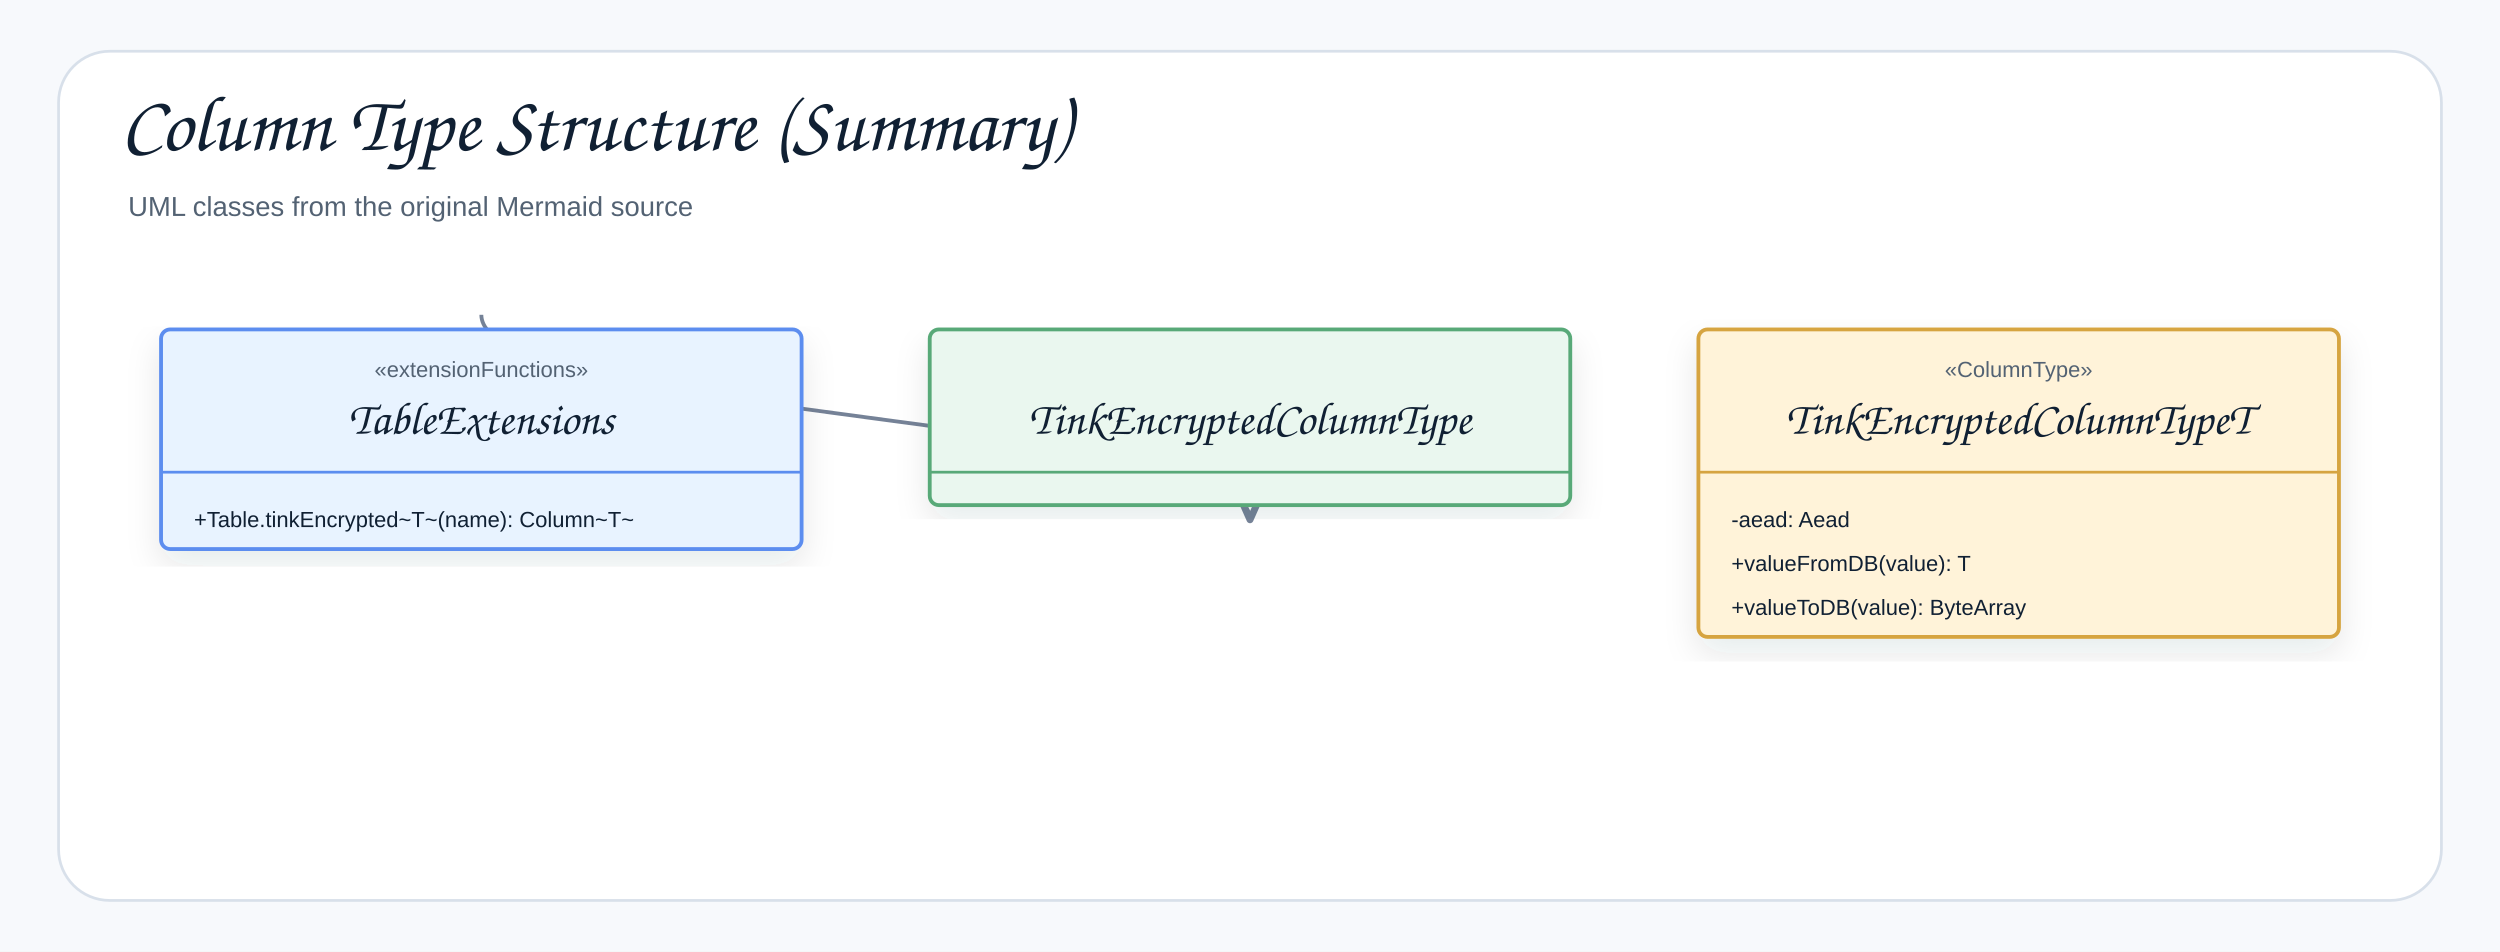
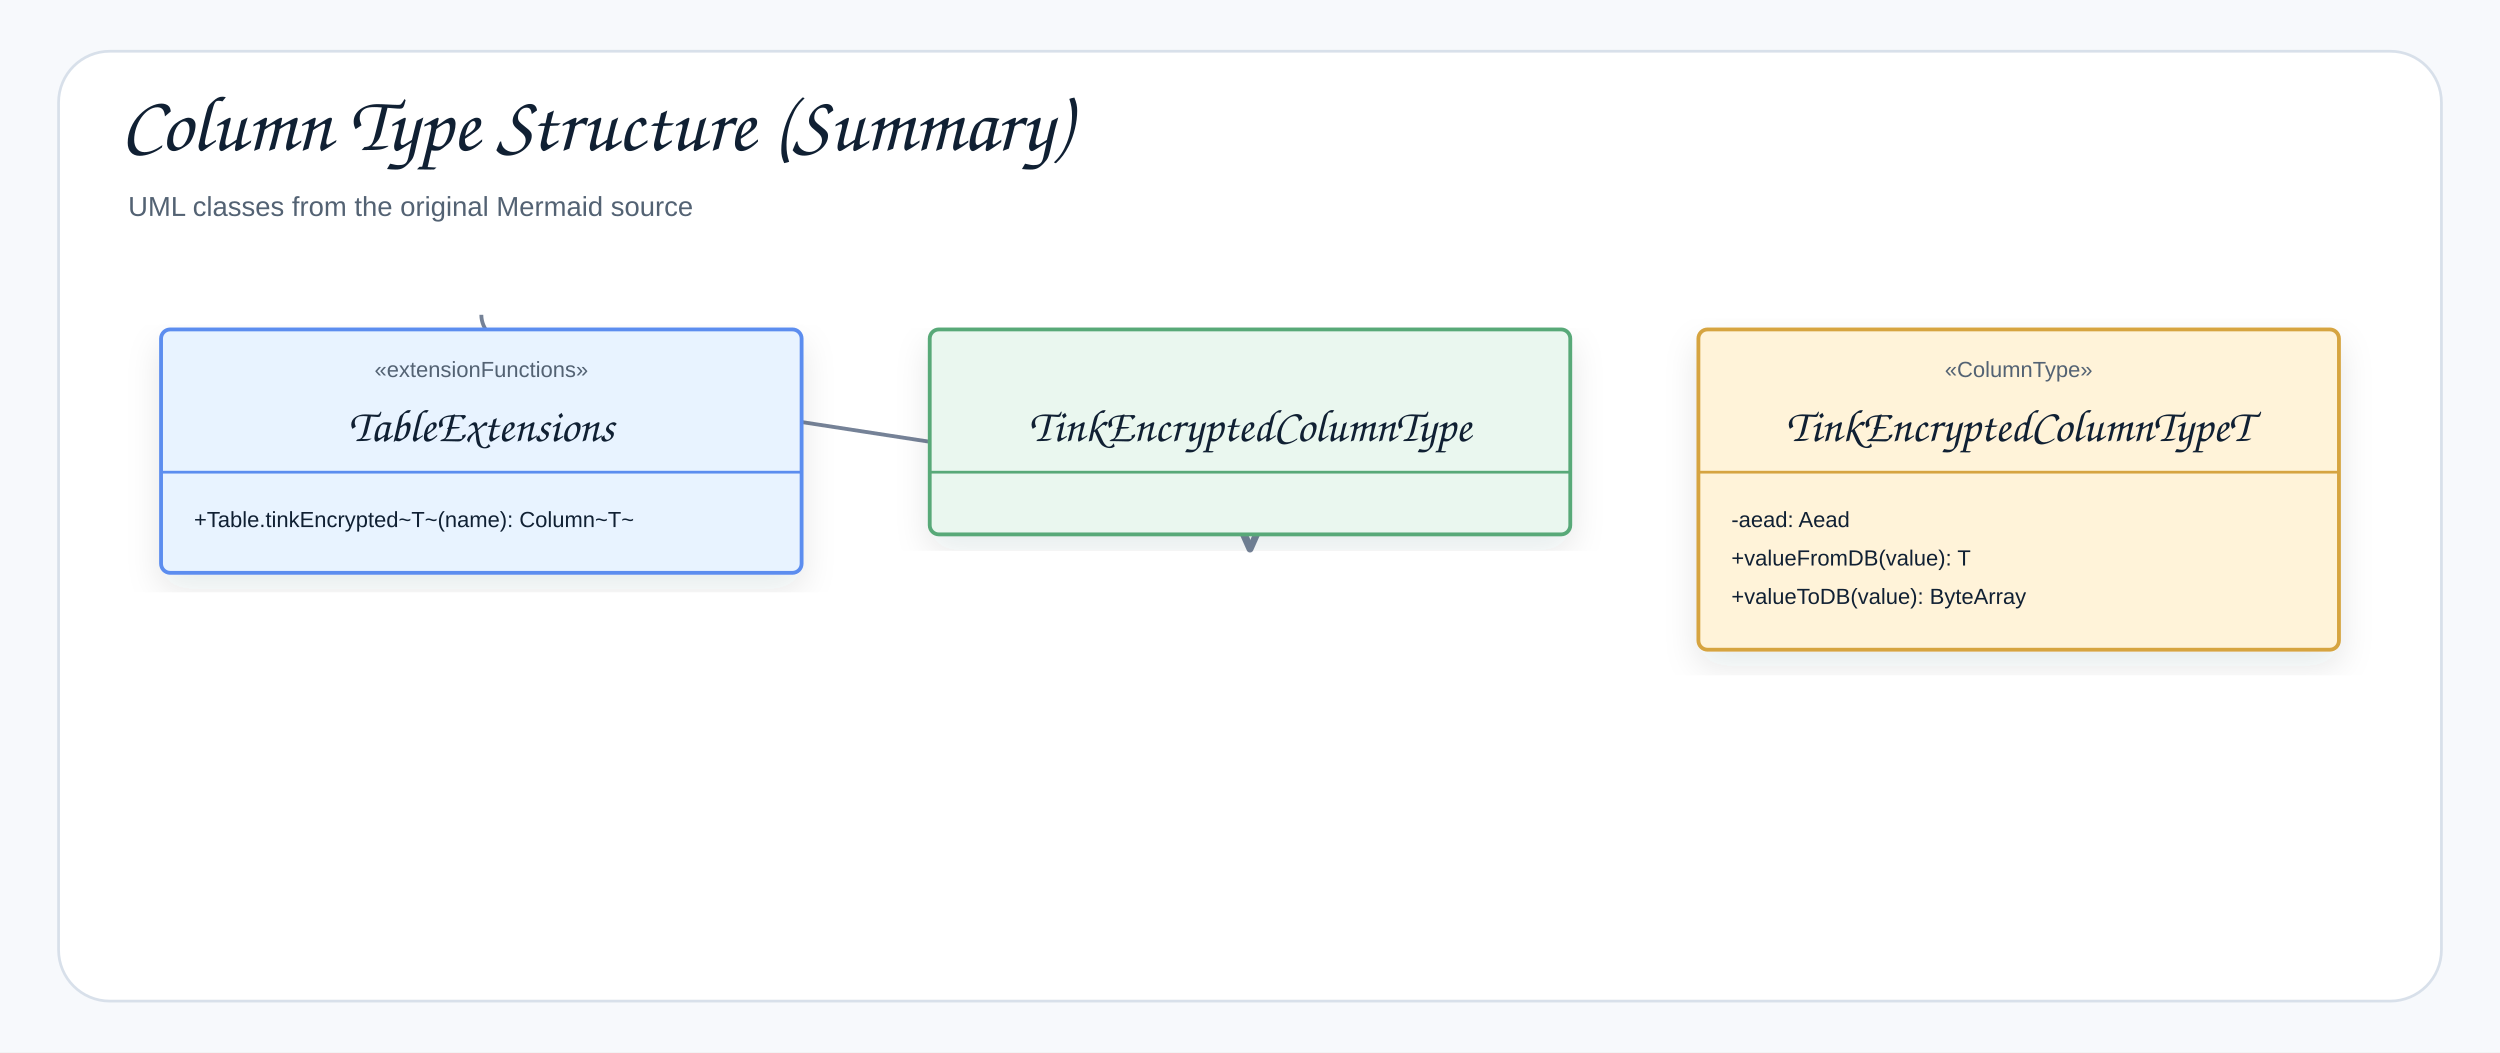
- <svg xmlns="http://www.w3.org/2000/svg" width="1366" height="520" viewBox="0 0 1366 520" role="img" aria-label="Column Type Structure (Summary)">
+ <svg xmlns="http://www.w3.org/2000/svg" width="1366" height="575" viewBox="0 0 1366 575" role="img" aria-label="Column Type Structure (Summary)">
  <defs>
    <filter id="shadow" x="-8%" y="-8%" width="116%" height="116%">
      <feDropShadow dx="0" dy="8" stdDeviation="9" flood-color="#1f2937" flood-opacity="0.10" />
    </filter>
    <marker id="openArrow" markerWidth="12" markerHeight="10" refX="10" refY="5" orient="auto" markerUnits="strokeWidth">
      <path d="M 1 1 L 10 5 L 1 9" fill="none" stroke="#758297" stroke-width="1.8" stroke-linecap="round" stroke-linejoin="round" />
    </marker>
    <marker id="inherit" markerWidth="14" markerHeight="12" refX="12" refY="6" orient="auto" markerUnits="strokeWidth">
      <path d="M 0 1 L 12 6 L 0 11 Z" fill="#ffffff" stroke="#758297" stroke-width="1.8" />
    </marker>
    <style>
    .canvas{fill:#f7f9fc}.frame{fill:#fff;stroke:#d8e0ea;stroke-width:1.5}
    .title{font-family:"Architects Daughter","Comic Sans MS","Comic Sans",cursive;font-size:43px;font-weight:400;fill:#102033}
    .subtitle{font-family:"Comic Sans MS","Comic Sans","Comic Neue",Arial,sans-serif;font-size:15px;font-weight:400;fill:#536273}
    .label{font-family:"Architects Daughter","Comic Sans MS","Comic Sans",cursive;font-size:25px;font-weight:400;fill:#102033}
    .smallLabel{font-family:"Architects Daughter","Comic Sans MS","Comic Sans",cursive;font-size:21px;font-weight:400;fill:#102033}
    .mono{font-family:"Comic Sans MS","Comic Sans","Comic Neue",Arial,sans-serif;font-size:12px;font-weight:400;fill:#102033}
    .small{font-family:"Comic Sans MS","Comic Sans","Comic Neue",Arial,sans-serif;font-size:12px;font-weight:400;fill:#536273}
    .strong{font-family:"Comic Sans MS","Comic Sans","Comic Neue",Arial,sans-serif;font-size:13px;font-weight:400;fill:#102033}
    .card{stroke-width:2.1;filter:url(#shadow)}.compartment{stroke-width:1.5;fill:none}
    .line{stroke:#758297;stroke-width:2.1;fill:none;marker-end:url(#openArrow)}
    .plainLine{stroke:#758297;stroke-width:2.1;fill:none}
    .dashed{stroke:#758297;stroke-width:2.1;stroke-dasharray:7 6;fill:none;marker-end:url(#openArrow)}
    .inheritLine{stroke:#758297;stroke-width:2.2;fill:none;marker-end:url(#inherit)}
    .implLine{stroke:#758297;stroke-width:2.2;stroke-dasharray:8 7;fill:none;marker-end:url(#inherit)}
  </style>
  </defs>
-   <rect class="canvas" width="1366" height="520" />
-   <rect class="frame" x="32" y="28" width="1302" height="464" rx="28" />
+   <rect class="canvas" width="1366" height="575" />
+   <rect class="frame" x="32" y="28" width="1302" height="519" rx="28" />
  <text class="title" x="66" y="82">Column Type Structure (Summary)</text>
  <text class="subtitle" x="70" y="118">UML classes from the original Mermaid source</text>
-   <path class="line" d="M263 172 C263 228 683 228 683 284" />
+   <path class="line" d="M263 172 C263 236 683 236 683 300" />
  <g transform="translate(88,180)">
-     <rect class="card" x="0" y="0" width="350" height="120" rx="5" fill="#E8F3FF" stroke="#5B8DEF" />
+     <rect class="card" x="0" y="0" width="350" height="133" rx="5" fill="#E8F3FF" stroke="#5B8DEF" />
    <line class="compartment" x1="0" y1="78" x2="350" y2="78" stroke="#5B8DEF" />
    <text class="small" x="175" y="26" text-anchor="middle">«extensionFunctions»</text>
-     <text class="label" x="175" y="57" text-anchor="middle">TableExtensions</text>
+     <text class="label" x="175" y="61" text-anchor="middle">TableExtensions</text>
    <text class="mono" x="18" y="108">+Table.tinkEncrypted~T~(name): Column~T~</text>
  </g>
  <g transform="translate(508,180)">
-     <rect class="card" x="0" y="0" width="350" height="96" rx="5" fill="#EAF7EF" stroke="#58A978" />
+     <rect class="card" x="0" y="0" width="350" height="112" rx="5" fill="#EAF7EF" stroke="#58A978" />
    <line class="compartment" x1="0" y1="78" x2="350" y2="78" stroke="#58A978" />
    <text class="small" x="175" y="26" text-anchor="middle" />
-     <text class="label" x="175" y="57" text-anchor="middle">TinkEncryptedColumnType</text>
+     <text class="label" x="175" y="61" text-anchor="middle">TinkEncryptedColumnType</text>
  </g>
  <g transform="translate(928,180)">
-     <rect class="card" x="0" y="0" width="350" height="168" rx="5" fill="#FFF3D9" stroke="#D6A441" />
+     <rect class="card" x="0" y="0" width="350" height="175" rx="5" fill="#FFF3D9" stroke="#D6A441" />
    <line class="compartment" x1="0" y1="78" x2="350" y2="78" stroke="#D6A441" />
    <text class="small" x="175" y="26" text-anchor="middle">«ColumnType»</text>
-     <text class="label" x="175" y="57" text-anchor="middle">TinkEncryptedColumnTypeT</text>
+     <text class="label" x="175" y="61" text-anchor="middle">TinkEncryptedColumnTypeT</text>
    <text class="mono" x="18" y="108">-aead: Aead</text>
-     <text class="mono" x="18" y="132">+valueFromDB(value): T</text>
-     <text class="mono" x="18" y="156">+valueToDB(value): ByteArray</text>
+     <text class="mono" x="18" y="129">+valueFromDB(value): T</text>
+     <text class="mono" x="18" y="150">+valueToDB(value): ByteArray</text>
  </g>
</svg>
